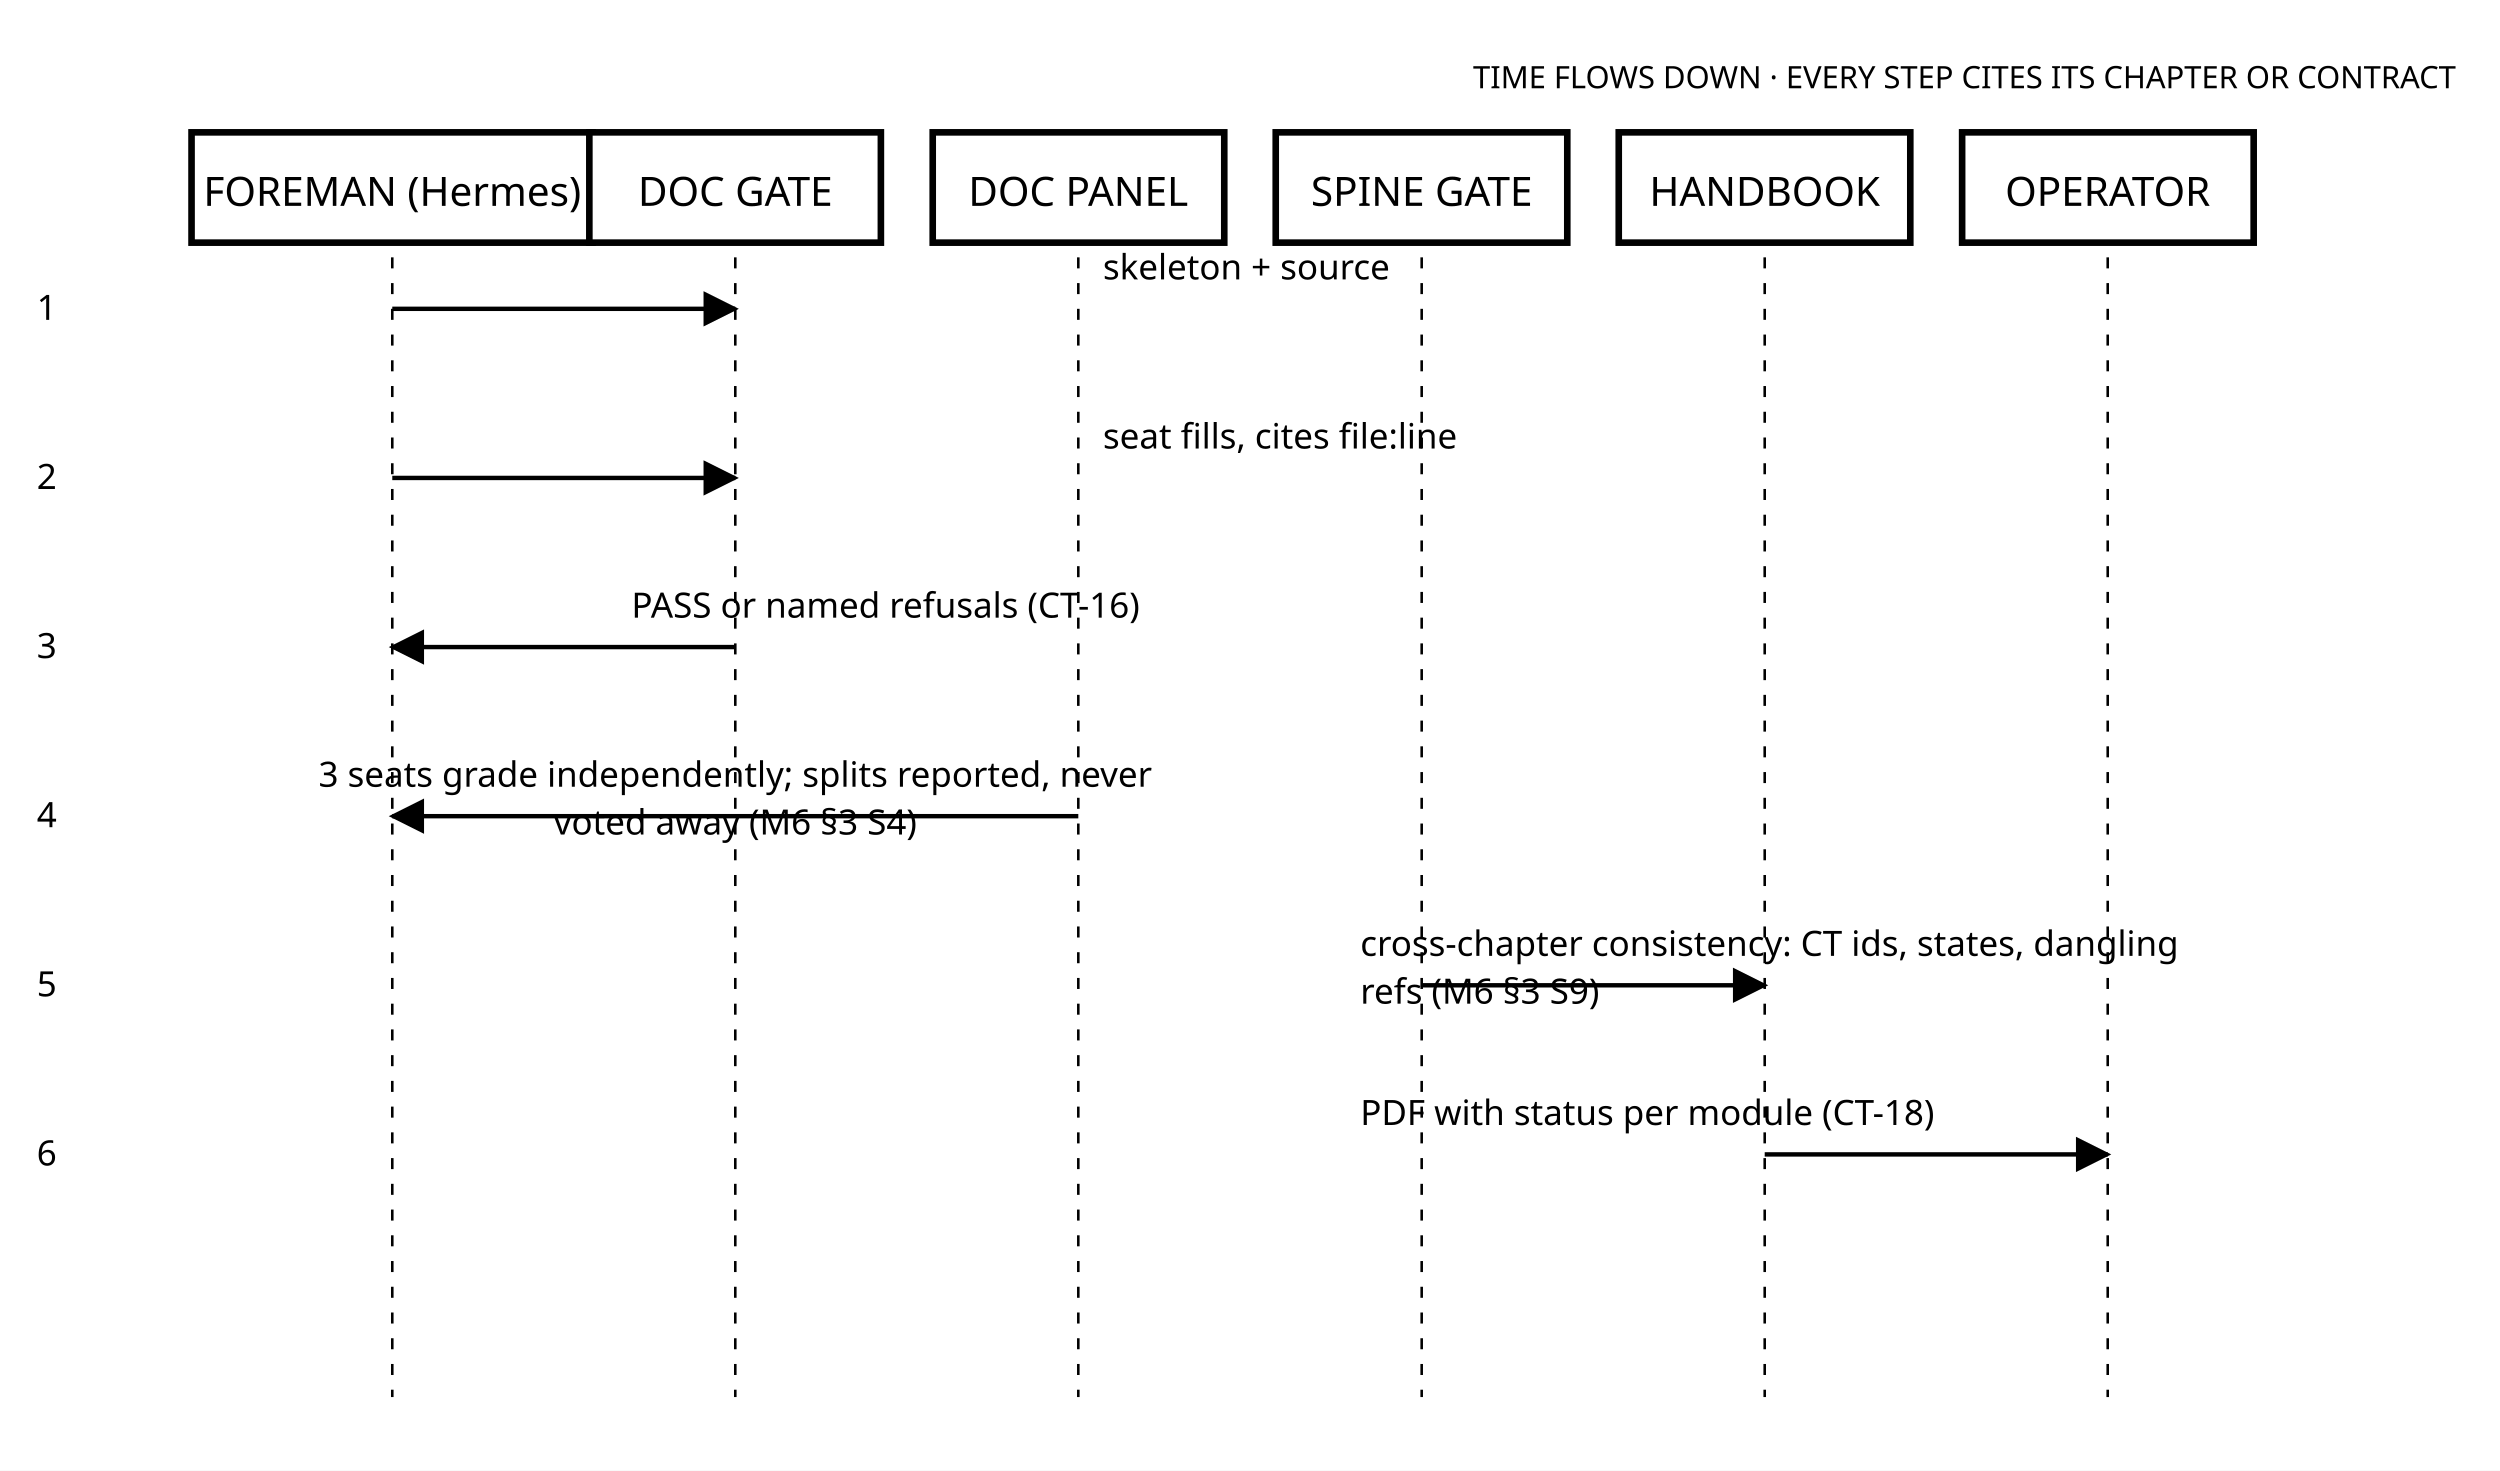
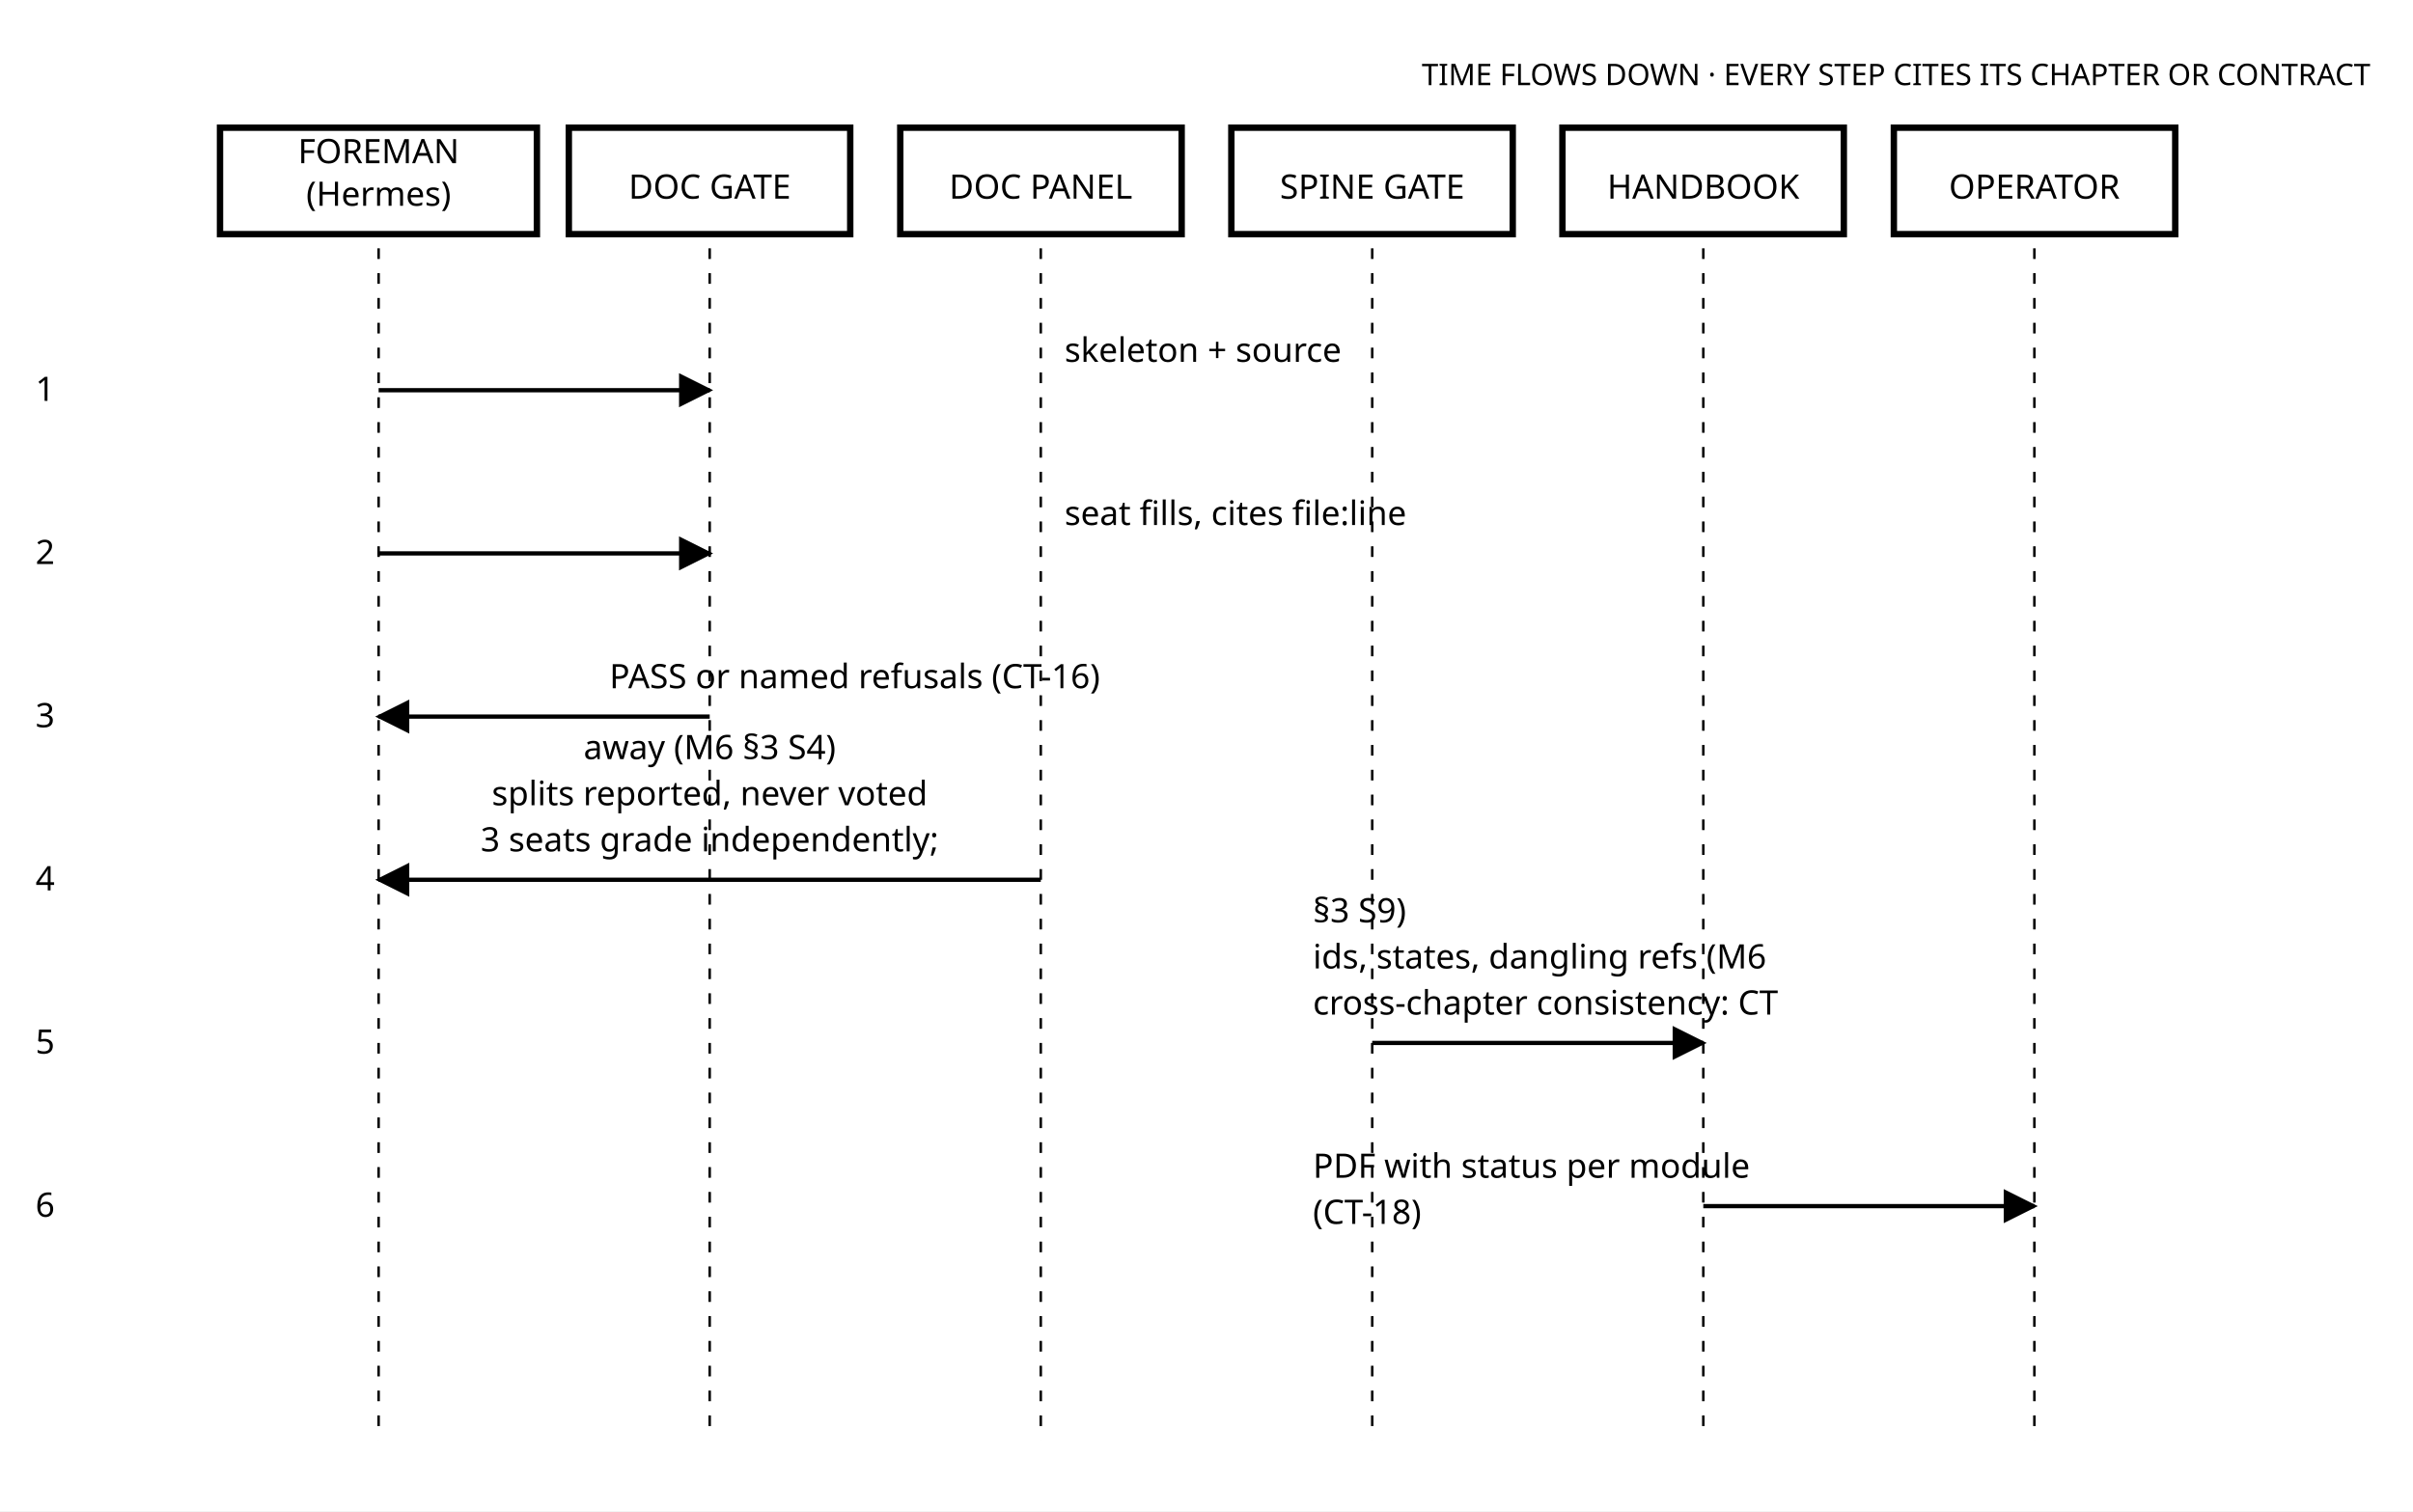
- <svg xmlns="http://www.w3.org/2000/svg" width="170.0mm" height="100.0mm" viewBox="0 0 680 400.0" preserveAspectRatio="xMidYMid meet">
-   <rect width="680" height="400.0" fill="#ffffff" />
+ <svg xmlns="http://www.w3.org/2000/svg" width="170.0mm" height="106.5mm" viewBox="0 0 680 426.0" preserveAspectRatio="xMidYMid meet">
+   <rect width="680" height="426.0" fill="#ffffff" />
  <defs>
    <marker id="ar" viewBox="0 0 10 10" refX="9" refY="5" markerWidth="8" markerHeight="8" orient="auto">
      <path d="M0,0 L10,5 L0,10 z" fill="#000000" />
    </marker>
  </defs>
  <g font-family="Routed Gothic Narrow, Routed Gothic, sans-serif">
    <text x="668.0" y="24.0" font-size="8.40" fill="#000000" text-anchor="end">TIME FLOWS DOWN · EVERY STEP CITES ITS CHAPTER OR CONTRACT</text>
-     <rect x="52.1" y="36.0" width="109.1" height="30.0" fill="#ffffff" stroke="#000000" stroke-width="1.8" />
-     <text x="106.7" y="56.0" font-size="11.00" fill="#000000" text-anchor="middle">FOREMAN (Hermes)</text>
-     <polyline points="106.7,70.0 106.7,380.0" fill="none" stroke="#000000" stroke-width="0.7" stroke-dasharray="3 4" />
+     <rect x="62.0" y="36.0" width="89.3" height="30.0" fill="#ffffff" stroke="#000000" stroke-width="1.8" />
+     <text x="106.7" y="46.0" font-size="9.50" fill="#000000" text-anchor="middle">FOREMAN</text>
+     <text x="106.7" y="58.0" font-size="9.50" fill="#000000" text-anchor="middle">(Hermes)</text>
+     <polyline points="106.7,70.0 106.7,406.0" fill="none" stroke="#000000" stroke-width="0.7" stroke-dasharray="3 4" />
    <rect x="160.3" y="36.0" width="79.3" height="30.0" fill="#ffffff" stroke="#000000" stroke-width="1.8" />
-     <text x="200.0" y="56.0" font-size="11.00" fill="#000000" text-anchor="middle">DOC GATE</text>
-     <polyline points="200.0,70.0 200.0,380.0" fill="none" stroke="#000000" stroke-width="0.7" stroke-dasharray="3 4" />
+     <text x="200.0" y="56.0" font-size="9.50" fill="#000000" text-anchor="middle">DOC GATE</text>
+     <polyline points="200.0,70.0 200.0,406.0" fill="none" stroke="#000000" stroke-width="0.7" stroke-dasharray="3 4" />
    <rect x="253.7" y="36.0" width="79.3" height="30.0" fill="#ffffff" stroke="#000000" stroke-width="1.8" />
-     <text x="293.3" y="56.0" font-size="11.00" fill="#000000" text-anchor="middle">DOC PANEL</text>
-     <polyline points="293.3,70.0 293.3,380.0" fill="none" stroke="#000000" stroke-width="0.7" stroke-dasharray="3 4" />
+     <text x="293.3" y="56.0" font-size="9.50" fill="#000000" text-anchor="middle">DOC PANEL</text>
+     <polyline points="293.3,70.0 293.3,406.0" fill="none" stroke="#000000" stroke-width="0.7" stroke-dasharray="3 4" />
    <rect x="347.0" y="36.0" width="79.3" height="30.0" fill="#ffffff" stroke="#000000" stroke-width="1.8" />
-     <text x="386.7" y="56.0" font-size="11.00" fill="#000000" text-anchor="middle">SPINE GATE</text>
-     <polyline points="386.7,70.0 386.7,380.0" fill="none" stroke="#000000" stroke-width="0.7" stroke-dasharray="3 4" />
+     <text x="386.7" y="56.0" font-size="9.50" fill="#000000" text-anchor="middle">SPINE GATE</text>
+     <polyline points="386.7,70.0 386.7,406.0" fill="none" stroke="#000000" stroke-width="0.7" stroke-dasharray="3 4" />
    <rect x="440.3" y="36.0" width="79.3" height="30.0" fill="#ffffff" stroke="#000000" stroke-width="1.8" />
-     <text x="480.0" y="56.0" font-size="11.00" fill="#000000" text-anchor="middle">HANDBOOK</text>
-     <polyline points="480.0,70.0 480.0,380.0" fill="none" stroke="#000000" stroke-width="0.7" stroke-dasharray="3 4" />
+     <text x="480.0" y="56.0" font-size="9.50" fill="#000000" text-anchor="middle">HANDBOOK</text>
+     <polyline points="480.0,70.0 480.0,406.0" fill="none" stroke="#000000" stroke-width="0.7" stroke-dasharray="3 4" />
    <rect x="533.7" y="36.0" width="79.3" height="30.0" fill="#ffffff" stroke="#000000" stroke-width="1.8" />
-     <text x="573.3" y="56.0" font-size="11.00" fill="#000000" text-anchor="middle">OPERATOR</text>
-     <polyline points="573.3,70.0 573.3,380.0" fill="none" stroke="#000000" stroke-width="0.7" stroke-dasharray="3 4" />
-     <text x="10.0" y="87.0" font-size="9.50" fill="#000000" text-anchor="start">1</text>
-     <polyline points="106.7,84.0 200.0,84.0" fill="none" stroke="#000000" stroke-width="1.2" marker-end="url(#ar)" />
-     <text x="300.0" y="76.0" font-size="9.50" fill="#000000" text-anchor="start">skeleton + source</text>
-     <text x="10.0" y="133.0" font-size="9.50" fill="#000000" text-anchor="start">2</text>
-     <polyline points="106.7,130.0 200.0,130.0" fill="none" stroke="#000000" stroke-width="1.2" marker-end="url(#ar)" />
-     <text x="300.0" y="122.0" font-size="9.50" fill="#000000" text-anchor="start">seat fills, cites file:line</text>
-     <text x="10.0" y="179.0" font-size="9.50" fill="#000000" text-anchor="start">3</text>
-     <polyline points="200.0,176.0 106.7,176.0" fill="none" stroke="#000000" stroke-width="1.2" marker-end="url(#ar)" />
-     <text x="310.0" y="168.0" font-size="9.50" fill="#000000" text-anchor="end">PASS or named refusals (CT-16)</text>
-     <text x="10.0" y="225.0" font-size="9.50" fill="#000000" text-anchor="start">4</text>
-     <polyline points="293.3,222.0 106.7,222.0" fill="none" stroke="#000000" stroke-width="1.2" marker-end="url(#ar)" />
-     <text x="200.0" y="214.0" font-size="9.50" fill="#000000" text-anchor="middle">3 seats grade independently; splits reported, never</text>
-     <text x="200.0" y="227.0" font-size="9.50" fill="#000000" text-anchor="middle">voted away (M6 §3 S4)</text>
-     <text x="10.0" y="271.0" font-size="9.50" fill="#000000" text-anchor="start">5</text>
-     <polyline points="386.7,268.0 480.0,268.0" fill="none" stroke="#000000" stroke-width="1.2" marker-end="url(#ar)" />
-     <text x="370.0" y="260.0" font-size="9.50" fill="#000000" text-anchor="start">cross-chapter consistency: CT ids, states, dangling</text>
-     <text x="370.0" y="273.0" font-size="9.50" fill="#000000" text-anchor="start">refs (M6 §3 S9)</text>
-     <text x="10.0" y="317.0" font-size="9.50" fill="#000000" text-anchor="start">6</text>
-     <polyline points="480.0,314.0 573.3,314.0" fill="none" stroke="#000000" stroke-width="1.2" marker-end="url(#ar)" />
-     <text x="370.0" y="306.0" font-size="9.50" fill="#000000" text-anchor="start">PDF with status per module (CT-18)</text>
+     <text x="573.3" y="56.0" font-size="9.50" fill="#000000" text-anchor="middle">OPERATOR</text>
+     <polyline points="573.3,70.0 573.3,406.0" fill="none" stroke="#000000" stroke-width="0.7" stroke-dasharray="3 4" />
+     <text x="10.0" y="113.0" font-size="9.50" fill="#000000" text-anchor="start">1</text>
+     <polyline points="106.7,110.0 200.0,110.0" fill="none" stroke="#000000" stroke-width="1.2" marker-end="url(#ar)" />
+     <text x="300.0" y="102.0" font-size="9.50" fill="#000000" text-anchor="start">skeleton + source</text>
+     <text x="10.0" y="159.0" font-size="9.50" fill="#000000" text-anchor="start">2</text>
+     <polyline points="106.7,156.0 200.0,156.0" fill="none" stroke="#000000" stroke-width="1.2" marker-end="url(#ar)" />
+     <text x="300.0" y="148.0" font-size="9.50" fill="#000000" text-anchor="start">seat fills, cites file:line</text>
+     <text x="10.0" y="205.0" font-size="9.50" fill="#000000" text-anchor="start">3</text>
+     <polyline points="200.0,202.0 106.7,202.0" fill="none" stroke="#000000" stroke-width="1.2" marker-end="url(#ar)" />
+     <text x="310.0" y="194.0" font-size="9.50" fill="#000000" text-anchor="end">PASS or named refusals (CT-16)</text>
+     <text x="10.0" y="251.0" font-size="9.50" fill="#000000" text-anchor="start">4</text>
+     <polyline points="293.3,248.0 106.7,248.0" fill="none" stroke="#000000" stroke-width="1.2" marker-end="url(#ar)" />
+     <text x="200.0" y="240.0" font-size="9.50" fill="#000000" text-anchor="middle">3 seats grade independently;</text>
+     <text x="200.0" y="227.0" font-size="9.50" fill="#000000" text-anchor="middle">splits reported, never voted</text>
+     <text x="200.0" y="214.0" font-size="9.50" fill="#000000" text-anchor="middle">away (M6 §3 S4)</text>
+     <text x="10.0" y="297.0" font-size="9.50" fill="#000000" text-anchor="start">5</text>
+     <polyline points="386.7,294.0 480.0,294.0" fill="none" stroke="#000000" stroke-width="1.2" marker-end="url(#ar)" />
+     <text x="370.0" y="286.0" font-size="9.50" fill="#000000" text-anchor="start">cross-chapter consistency: CT</text>
+     <text x="370.0" y="273.0" font-size="9.50" fill="#000000" text-anchor="start">ids, states, dangling refs (M6</text>
+     <text x="370.0" y="260.0" font-size="9.50" fill="#000000" text-anchor="start">§3 S9)</text>
+     <text x="10.0" y="343.0" font-size="9.50" fill="#000000" text-anchor="start">6</text>
+     <polyline points="480.0,340.0 573.3,340.0" fill="none" stroke="#000000" stroke-width="1.2" marker-end="url(#ar)" />
+     <text x="370.0" y="332.0" font-size="9.50" fill="#000000" text-anchor="start">PDF with status per module</text>
+     <text x="370.0" y="345.0" font-size="9.50" fill="#000000" text-anchor="start">(CT-18)</text>
  </g>
</svg>
